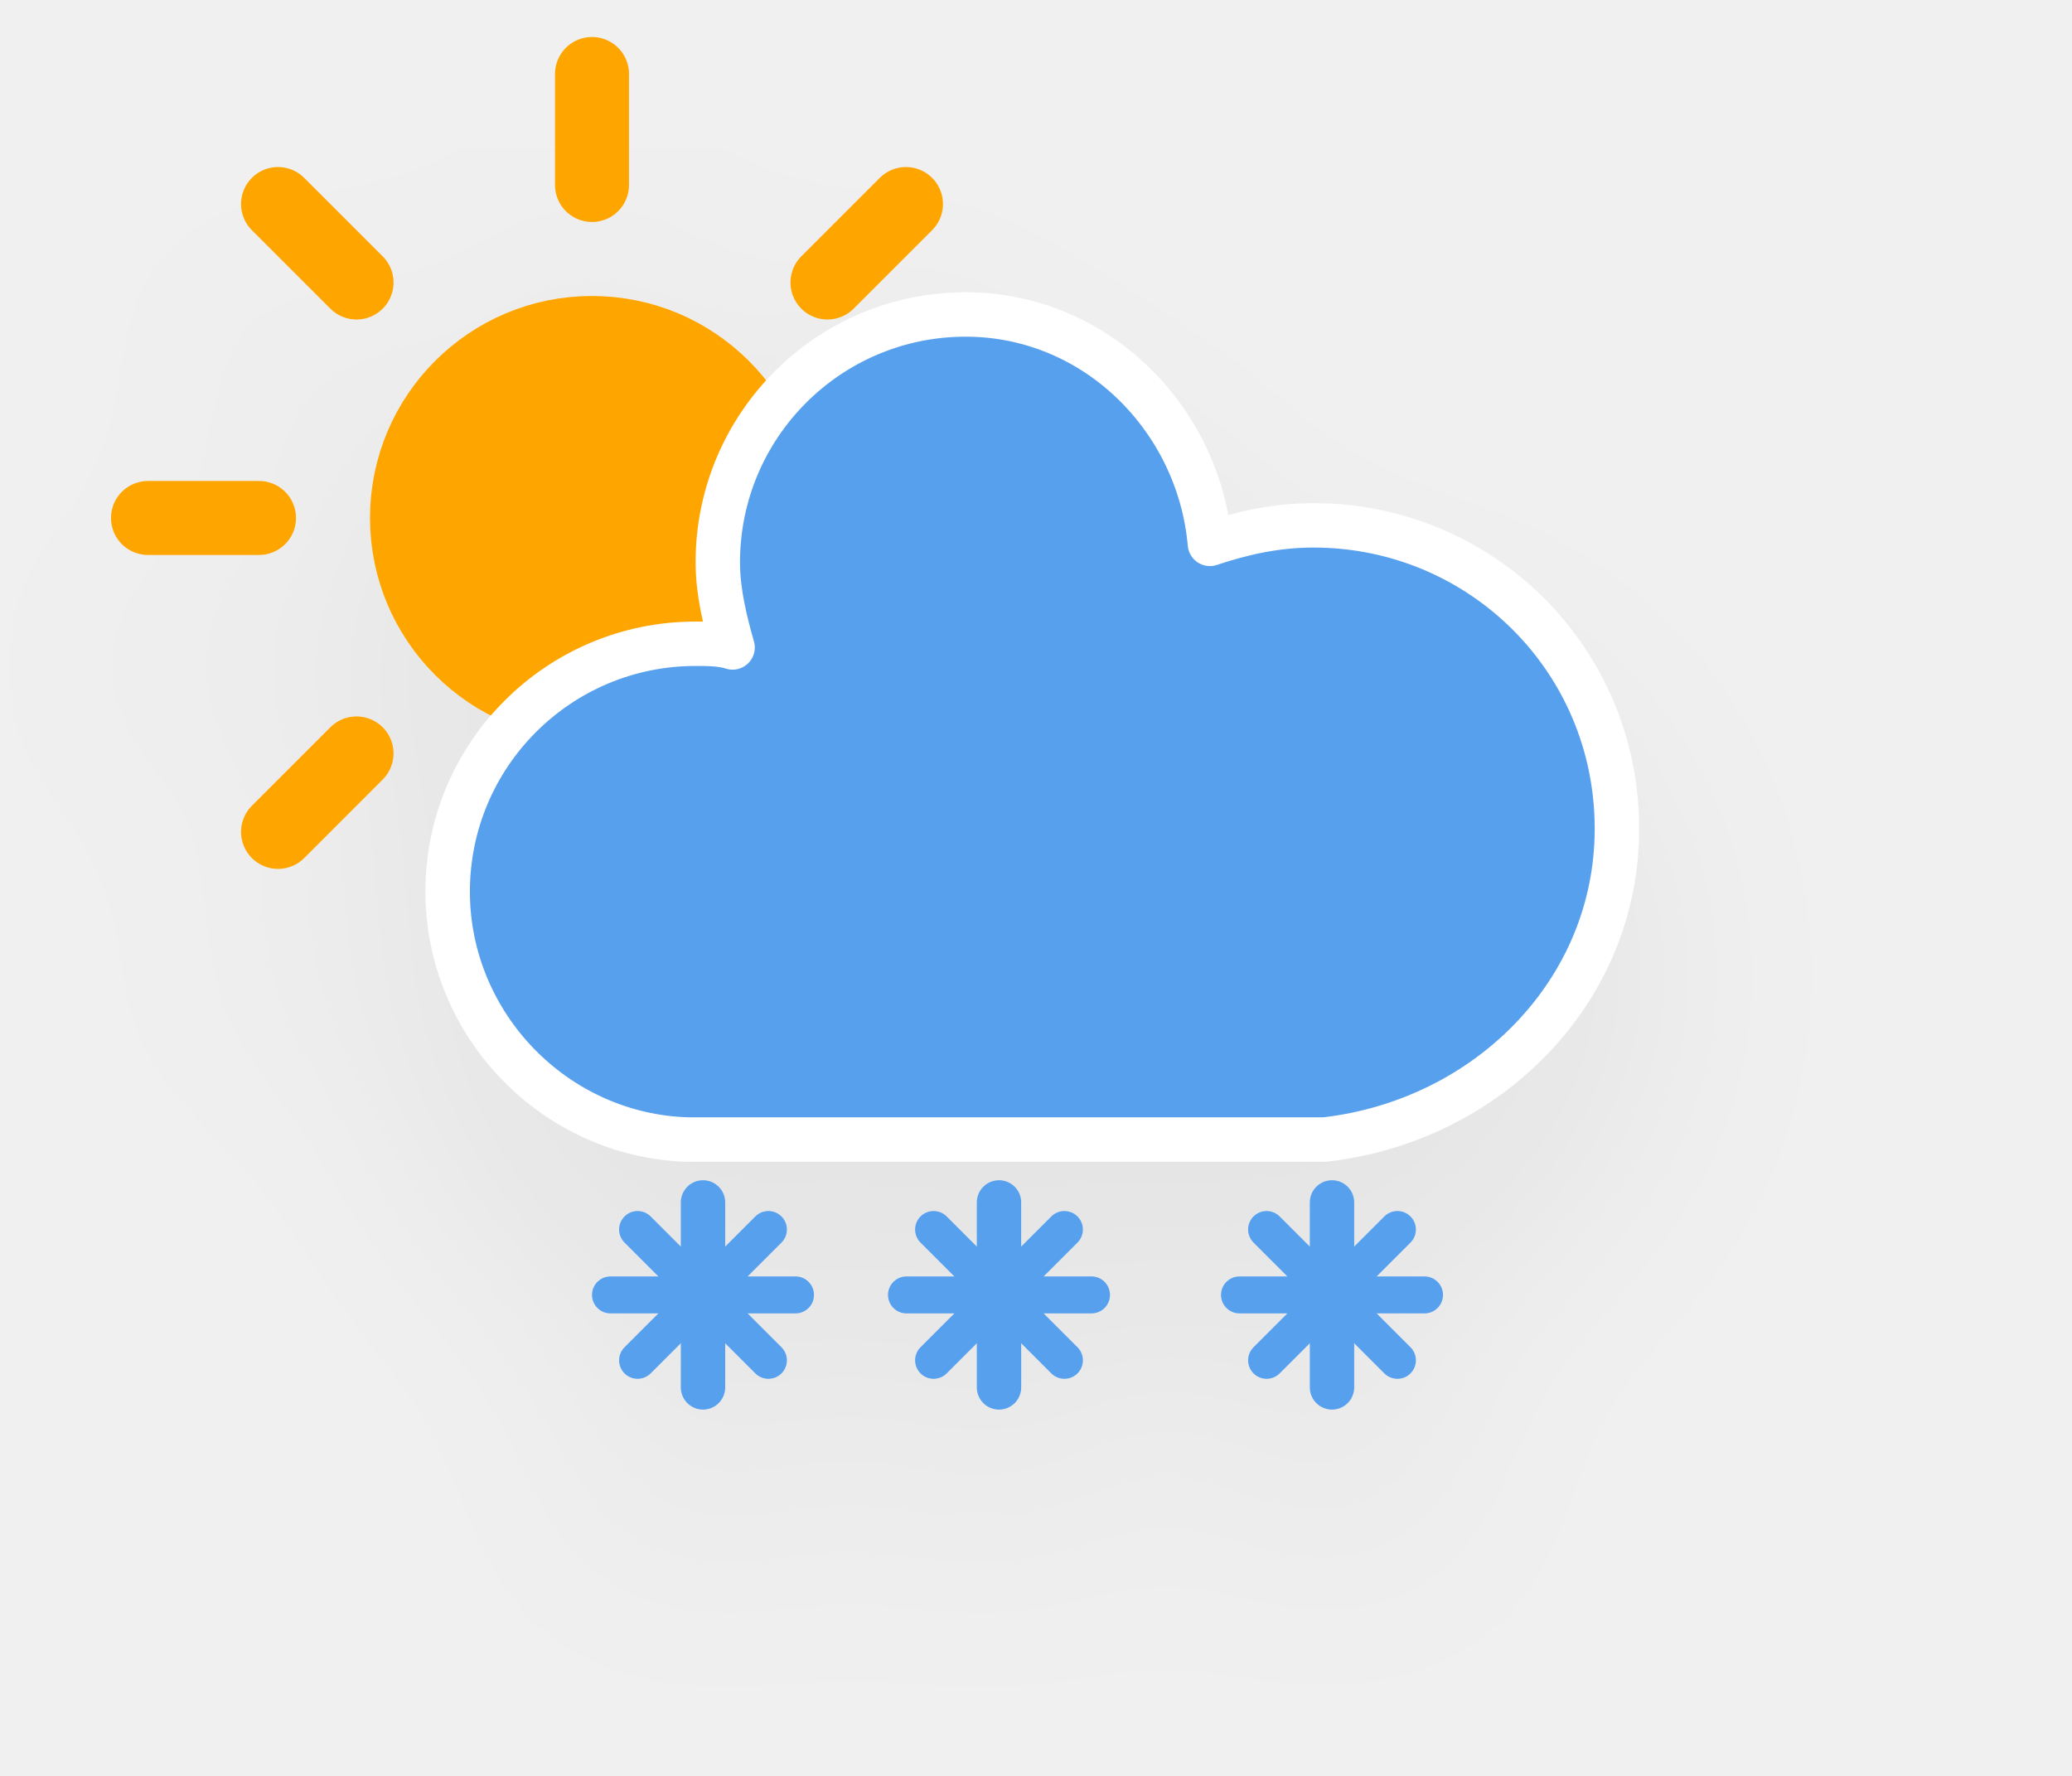
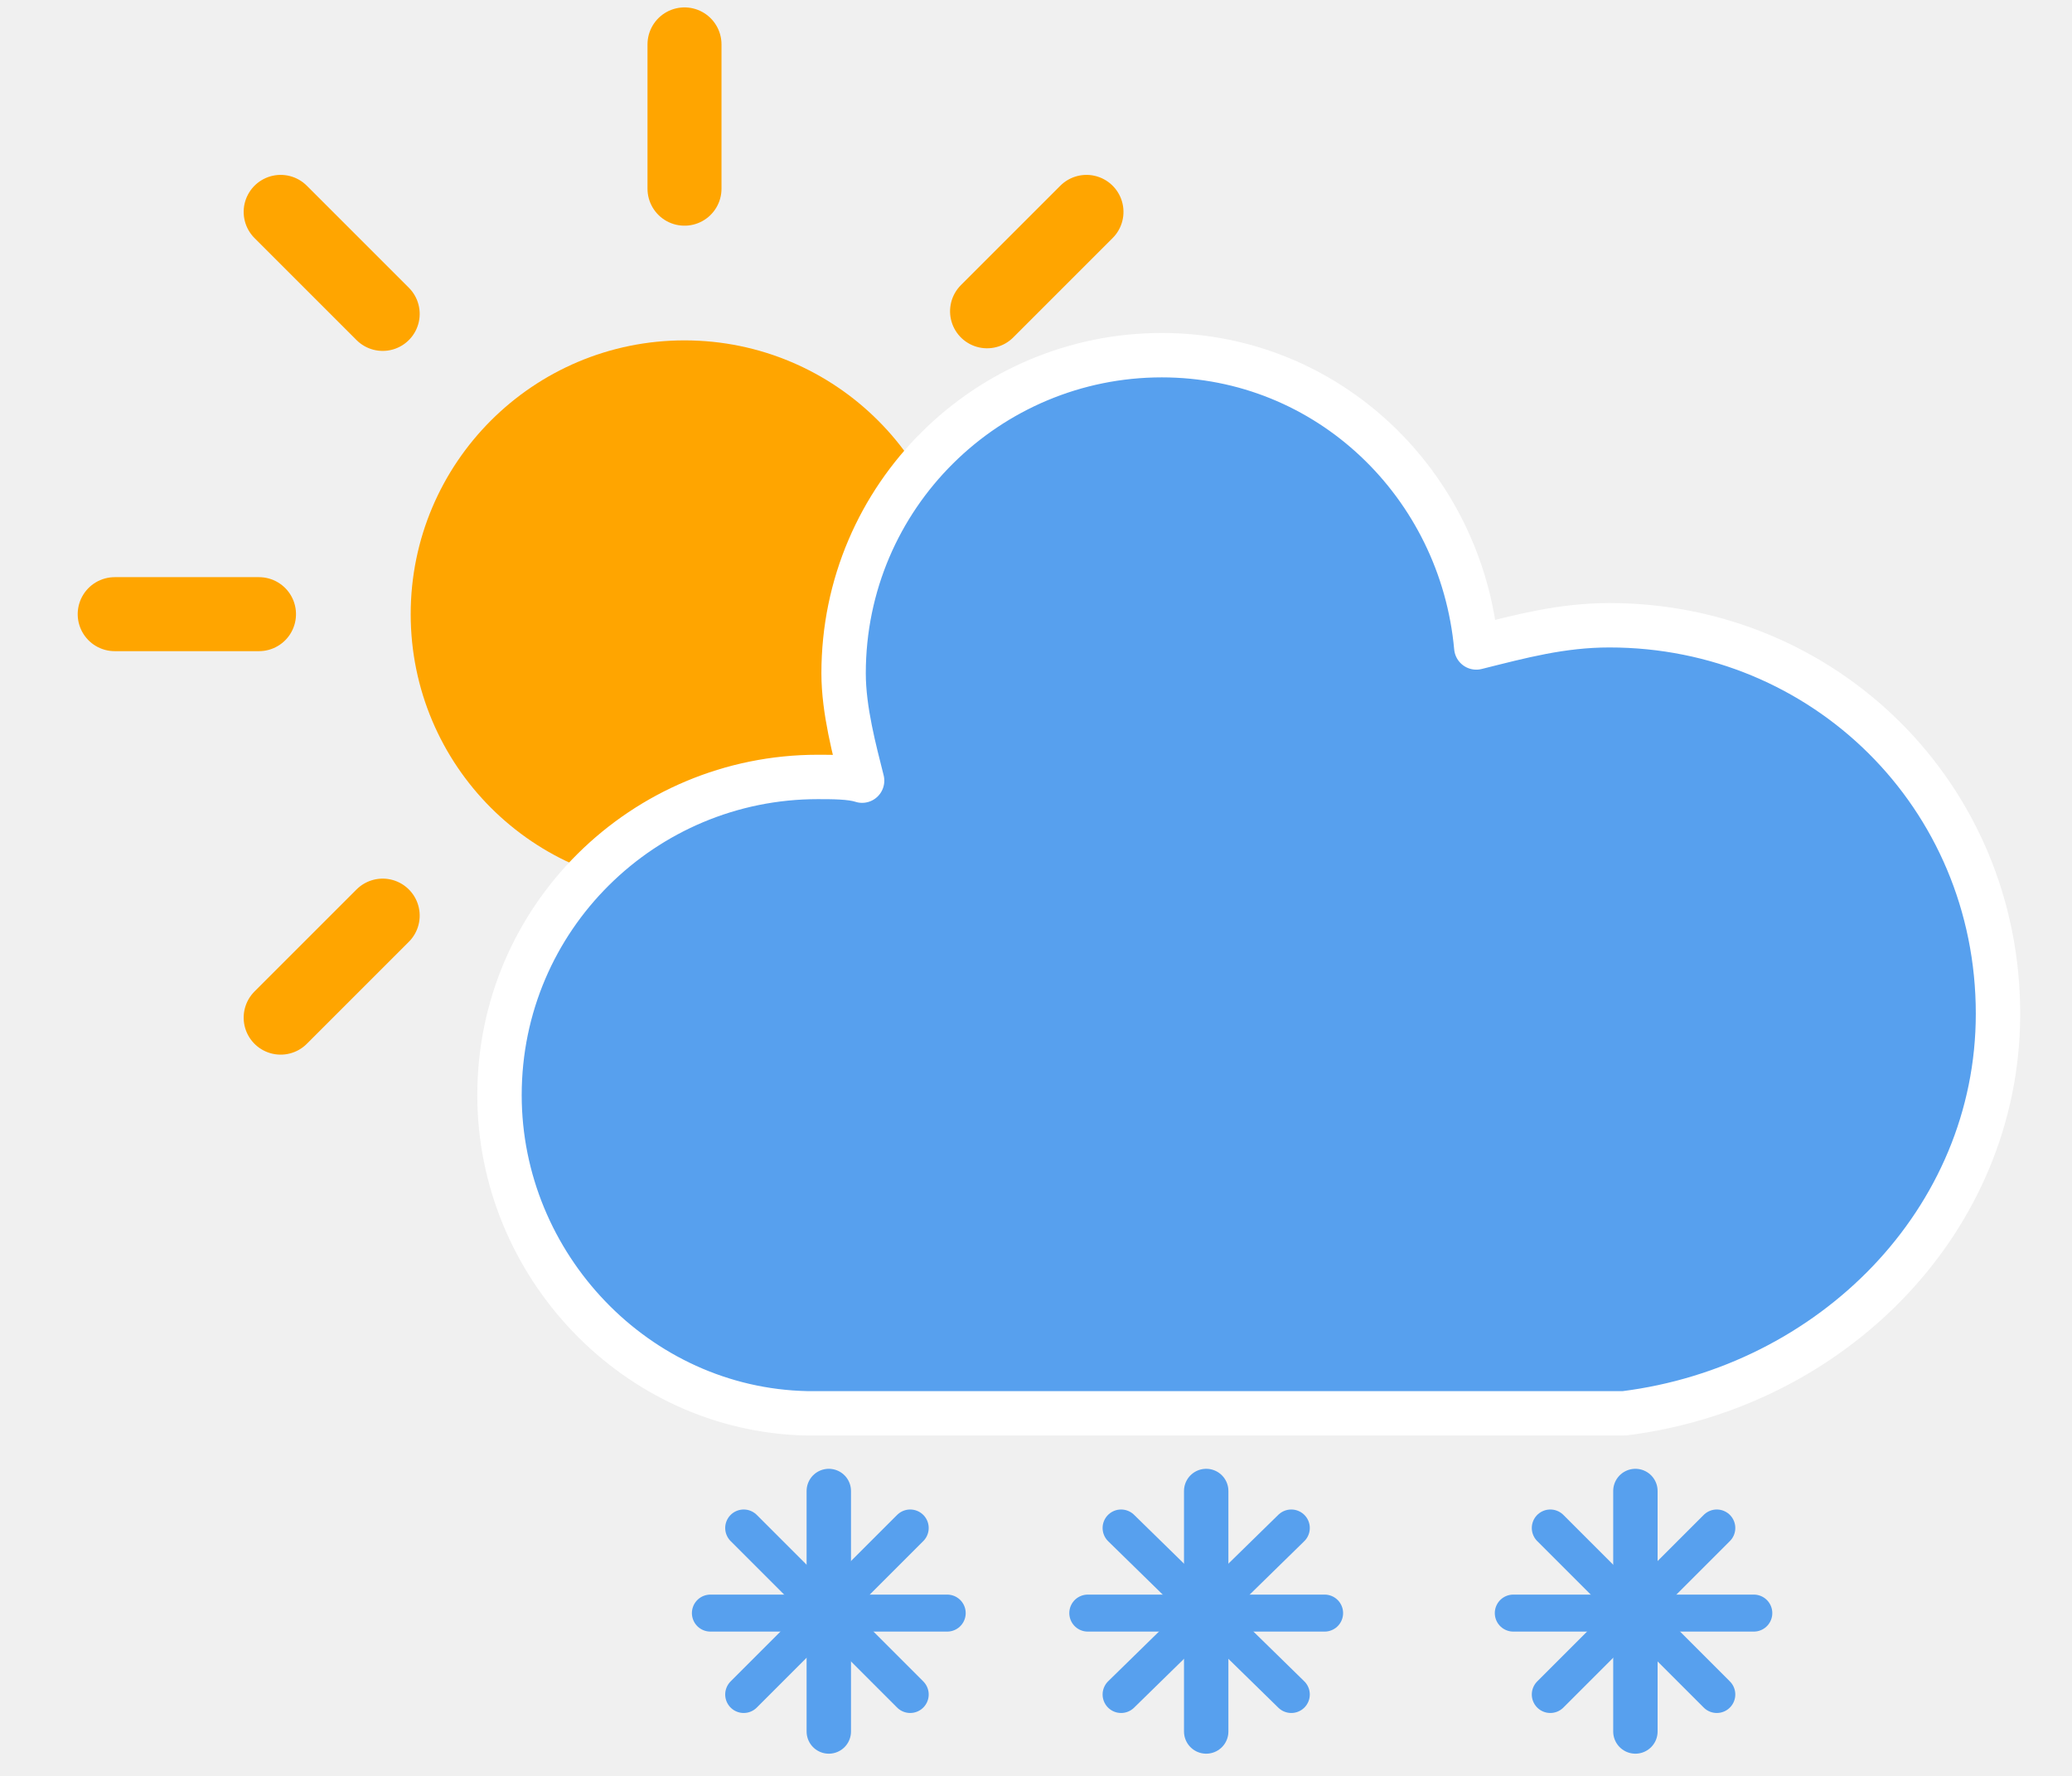
- <svg xmlns="http://www.w3.org/2000/svg" width="56" height="48" version="1.1">
-   <defs>
-     <filter id="blur" x="-.247" y="-.269" width="1.494" height="1.676">
-       <feGaussianBlur in="SourceAlpha" stdDeviation="3" />
-       <feOffset dx="0" dy="4" result="offsetblur" />
-       <feComponentTransfer>
-         <feFuncA slope="0.05" type="linear" />
-       </feComponentTransfer>
-       <feMerge>
-         <feMergeNode />
-         <feMergeNode in="SourceGraphic" />
-       </feMerge>
-     </filter>
-     <style type="text/css">
-          
-          /*
- ** CLOUDS
- */
-          @keyframes am-weather-cloud-2 {
-             0% {
-                -webkit-transform: translate(0px, 0px);
-                -moz-transform: translate(0px, 0px);
-                -ms-transform: translate(0px, 0px);
-                transform: translate(0px, 0px);
-             }
- 
-             50% {
-                -webkit-transform: translate(2px, 0px);
-                -moz-transform: translate(2px, 0px);
-                -ms-transform: translate(2px, 0px);
-                transform: translate(2px, 0px);
-             }
- 
-             100% {
-                -webkit-transform: translate(0px, 0px);
-                -moz-transform: translate(0px, 0px);
-                -ms-transform: translate(0px, 0px);
-                transform: translate(0px, 0px);
-             }
-          }
- 
-          .am-weather-cloud-2 {
-             -webkit-animation-name: am-weather-cloud-2;
-             -moz-animation-name: am-weather-cloud-2;
-             animation-name: am-weather-cloud-2;
-             -webkit-animation-duration: 3s;
-             -moz-animation-duration: 3s;
-             animation-duration: 3s;
-             -webkit-animation-timing-function: linear;
-             -moz-animation-timing-function: linear;
-             animation-timing-function: linear;
-             -webkit-animation-iteration-count: infinite;
-             -moz-animation-iteration-count: infinite;
-             animation-iteration-count: infinite;
-          }
- 
-          /*
- ** SUN
- */
-          @keyframes am-weather-sun {
-             0% {
-                -webkit-transform: rotate(0deg);
-                -moz-transform: rotate(0deg);
-                -ms-transform: rotate(0deg);
-                transform: rotate(0deg);
-             }
- 
-             100% {
-                -webkit-transform: rotate(360deg);
-                -moz-transform: rotate(360deg);
-                -ms-transform: rotate(360deg);
-                transform: rotate(360deg);
-             }
-          }
- 
-          .am-weather-sun {
-             -webkit-animation-name: am-weather-sun;
-             -moz-animation-name: am-weather-sun;
-             -ms-animation-name: am-weather-sun;
-             animation-name: am-weather-sun;
-             -webkit-animation-duration: 9s;
-             -moz-animation-duration: 9s;
-             -ms-animation-duration: 9s;
-             animation-duration: 9s;
-             -webkit-animation-timing-function: linear;
-             -moz-animation-timing-function: linear;
-             -ms-animation-timing-function: linear;
-             animation-timing-function: linear;
-             -webkit-animation-iteration-count: infinite;
-             -moz-animation-iteration-count: infinite;
-             -ms-animation-iteration-count: infinite;
-             animation-iteration-count: infinite;
-          }
- 
-          @keyframes am-weather-sun-shiny {
-             0% {
-                stroke-dasharray: 3px 10px;
-                stroke-dashoffset: 0px;
-             }
- 
-             50% {
-                stroke-dasharray: 0.1px 10px;
-                stroke-dashoffset: -1px;
-             }
- 
-             100% {
-                stroke-dasharray: 3px 10px;
-                stroke-dashoffset: 0px;
-             }
-          }
- 
-          .am-weather-sun-shiny line {
-             -webkit-animation-name: am-weather-sun-shiny;
-             -moz-animation-name: am-weather-sun-shiny;
-             -ms-animation-name: am-weather-sun-shiny;
-             animation-name: am-weather-sun-shiny;
-             -webkit-animation-duration: 2s;
-             -moz-animation-duration: 2s;
-             -ms-animation-duration: 2s;
-             animation-duration: 2s;
-             -webkit-animation-timing-function: linear;
-             -moz-animation-timing-function: linear;
-             -ms-animation-timing-function: linear;
-             animation-timing-function: linear;
-             -webkit-animation-iteration-count: infinite;
-             -moz-animation-iteration-count: infinite;
-             -ms-animation-iteration-count: infinite;
-             animation-iteration-count: infinite;
-          }
- 
-          /*
- ** SNOW
- */
-          @keyframes am-weather-snow {
-             0% {
-                -webkit-transform: translateX(0) translateY(0);
-                -moz-transform: translateX(0) translateY(0);
-                -ms-transform: translateX(0) translateY(0);
-                transform: translateX(0) translateY(0);
-             }
- 
-             33.33% {
-                -webkit-transform: translateX(-1.2px) translateY(2px);
-                -moz-transform: translateX(-1.2px) translateY(2px);
-                -ms-transform: translateX(-1.2px) translateY(2px);
-                transform: translateX(-1.2px) translateY(2px);
-             }
- 
-             66.66% {
-                -webkit-transform: translateX(1.4px) translateY(4px);
-                -moz-transform: translateX(1.4px) translateY(4px);
-                -ms-transform: translateX(1.4px) translateY(4px);
-                transform: translateX(1.4px) translateY(4px);
-                opacity: 1;
-             }
- 
-             100% {
-                -webkit-transform: translateX(-1.6px) translateY(6px);
-                -moz-transform: translateX(-1.6px) translateY(6px);
-                -ms-transform: translateX(-1.6px) translateY(6px);
-                transform: translateX(-1.6px) translateY(6px);
-                opacity: 0;
-             }
-          }
- 
-          @keyframes am-weather-snow-reverse {
-             0% {
-                -webkit-transform: translateX(0) translateY(0);
-                -moz-transform: translateX(0) translateY(0);
-                -ms-transform: translateX(0) translateY(0);
-                transform: translateX(0) translateY(0);
-             }
- 
-             33.33% {
-                -webkit-transform: translateX(1.2px) translateY(2px);
-                -moz-transform: translateX(1.2px) translateY(2px);
-                -ms-transform: translateX(1.2px) translateY(2px);
-                transform: translateX(1.2px) translateY(2px);
-             }
- 
-             66.66% {
-                -webkit-transform: translateX(-1.4px) translateY(4px);
-                -moz-transform: translateX(-1.4px) translateY(4px);
-                -ms-transform: translateX(-1.4px) translateY(4px);
-                transform: translateX(-1.4px) translateY(4px);
-                opacity: 1;
-             }
- 
-             100% {
-                -webkit-transform: translateX(1.6px) translateY(6px);
-                -moz-transform: translateX(1.6px) translateY(6px);
-                -ms-transform: translateX(1.6px) translateY(6px);
-                transform: translateX(1.6px) translateY(6px);
-                opacity: 0;
-             }
-          }
- 
-          .am-weather-snow-1 {
-             -webkit-animation-name: am-weather-snow;
-             -moz-animation-name: am-weather-snow;
-             -ms-animation-name: am-weather-snow;
-             animation-name: am-weather-snow;
-             -webkit-animation-duration: 2s;
-             -moz-animation-duration: 2s;
-             -ms-animation-duration: 2s;
-             animation-duration: 2s;
-             -webkit-animation-timing-function: linear;
-             -moz-animation-timing-function: linear;
-             -ms-animation-timing-function: linear;
-             animation-timing-function: linear;
-             -webkit-animation-iteration-count: infinite;
-             -moz-animation-iteration-count: infinite;
-             -ms-animation-iteration-count: infinite;
-             animation-iteration-count: infinite;
-          }
- 
-          .am-weather-snow-2 {
-             -webkit-animation-name: am-weather-snow;
-             -moz-animation-name: am-weather-snow;
-             -ms-animation-name: am-weather-snow;
-             animation-name: am-weather-snow;
-             -webkit-animation-delay: 1.2s;
-             -moz-animation-delay: 1.2s;
-             -ms-animation-delay: 1.2s;
-             animation-delay: 1.2s;
-             -webkit-animation-duration: 2s;
-             -moz-animation-duration: 2s;
-             -ms-animation-duration: 2s;
-             animation-duration: 2s;
-             -webkit-animation-timing-function: linear;
-             -moz-animation-timing-function: linear;
-             -ms-animation-timing-function: linear;
-             animation-timing-function: linear;
-             -webkit-animation-iteration-count: infinite;
-             -moz-animation-iteration-count: infinite;
-             -ms-animation-iteration-count: infinite;
-             animation-iteration-count: infinite;
-          }
- 
-          .am-weather-snow-3 {
-             -webkit-animation-name: am-weather-snow-reverse;
-             -moz-animation-name: am-weather-snow-reverse;
-             -ms-animation-name: am-weather-snow-reverse;
-             animation-name: am-weather-snow-reverse;
-             -webkit-animation-duration: 2s;
-             -moz-animation-duration: 2s;
-             -ms-animation-duration: 2s;
-             animation-duration: 2s;
-             -webkit-animation-timing-function: linear;
-             -moz-animation-timing-function: linear;
-             -ms-animation-timing-function: linear;
-             animation-timing-function: linear;
-             -webkit-animation-iteration-count: infinite;
-             -moz-animation-iteration-count: infinite;
-             -ms-animation-iteration-count: infinite;
-             animation-iteration-count: infinite;
-          }
-          
-       </style>
-   </defs>
-   <g transform="translate(16,-2)" filter="url(#blur)">
+ <svg xmlns="http://www.w3.org/2000/svg" version="1.1" id="Layer_1" x="0px" y="0px" viewBox="0 0 56 48" style="enable-background:new 0 0 56 48;" xml:space="preserve">
+   <style type="text/css">
+ 	.st0{fill:none;stroke:#FFA500;stroke-width:2;stroke-linecap:round;}
+ 	.st1{fill:#FFA500;stroke:#FFA500;stroke-width:2;}
+ 	.st2{fill:#57A0EE;stroke:#FFFFFF;stroke-width:1.2;stroke-linejoin:round;}
+ 	.st3{fill:none;stroke:#57A0EE;stroke-width:1.2;stroke-linecap:round;}
+ 	.st4{fill:none;stroke:#57A0EE;stroke-linecap:round;}
+ </style>
+   <g transform="translate(16,-2)">
    <g transform="translate(0,16)">
-       <g class="am-weather-sun" style="-moz-animation-duration:9s;-moz-animation-iteration-count:infinite;-moz-animation-name:am-weather-sun;-moz-animation-timing-function:linear;-ms-animation-duration:9s;-ms-animation-iteration-count:infinite;-ms-animation-name:am-weather-sun;-ms-animation-timing-function:linear;-webkit-animation-duration:9s;-webkit-animation-iteration-count:infinite;-webkit-animation-name:am-weather-sun;-webkit-animation-timing-function:linear">
-         <line transform="translate(0,9)" y2="3" fill="none" stroke="#ffa500" stroke-linecap="round" stroke-width="2" />
+       <g>
+         <line class="st0" x1="2.5" y1="14.2" x2="2.5" y2="18" />
        <g transform="rotate(45)">
-           <line transform="translate(0,9)" y2="3" fill="none" stroke="#ffa500" stroke-linecap="round" stroke-width="2" />
+           <line class="st0" x1="3.6" y1="11.6" x2="3.6" y2="15.5" />
        </g>
        <g transform="rotate(90)">
-           <line transform="translate(0,9)" y2="3" fill="none" stroke="#ffa500" stroke-linecap="round" stroke-width="2" />
+           <line class="st0" x1="2.6" y1="9" x2="2.6" y2="12.9" />
        </g>
        <g transform="rotate(135)">
-           <line transform="translate(0,9)" y2="3" fill="none" stroke="#ffa500" stroke-linecap="round" stroke-width="2" />
+           <line class="st0" x1="0.1" y1="7.9" x2="0.1" y2="11.8" />
        </g>
        <g transform="scale(-1)">
-           <line transform="translate(0,9)" y2="3" fill="none" stroke="#ffa500" stroke-linecap="round" stroke-width="2" />
+           <line class="st0" x1="-2.5" y1="8.9" x2="-2.5" y2="12.8" />
        </g>
        <g transform="rotate(225)">
-           <line transform="translate(0,9)" y2="3" fill="none" stroke="#ffa500" stroke-linecap="round" stroke-width="2" />
+           <line class="st0" x1="-3.6" y1="11.5" x2="-3.6" y2="15.3" />
        </g>
        <g transform="rotate(-90)">
-           <line transform="translate(0,9)" y2="3" fill="none" stroke="#ffa500" stroke-linecap="round" stroke-width="2" />
+           <line class="st0" x1="-2.6" y1="14" x2="-2.6" y2="17.9" />
        </g>
        <g transform="rotate(-45)">
-           <line transform="translate(0,9)" y2="3" fill="none" stroke="#ffa500" stroke-linecap="round" stroke-width="2" />
+           <line class="st0" x1="-0.1" y1="15.2" x2="-0.1" y2="19" />
        </g>
      </g>
-       <circle r="5" fill="#ffa500" stroke="#ffa500" stroke-width="2" />
+       <circle class="st1" cx="2.5" cy="2.6" r="6.4" />
    </g>
-     <g class="am-weather-cloud-2" style="-moz-animation-duration:3s;-moz-animation-iteration-count:infinite;-moz-animation-name:am-weather-cloud-2;-moz-animation-timing-function:linear;-webkit-animation-duration:3s;-webkit-animation-iteration-count:infinite;-webkit-animation-name:am-weather-cloud-2;-webkit-animation-timing-function:linear">
-       <path transform="translate(-20,-11)" d="m47.7 35.4c0-4.6-3.7-8.2-8.2-8.2-1 0-1.9 0.2-2.8 0.5-0.3-3.4-3.1-6.2-6.6-6.2-3.7 0-6.7 3-6.7 6.7 0 0.8 0.2 1.6 0.4 2.3-0.3-0.1-0.7-0.1-1-0.1-3.7 0-6.7 3-6.7 6.7 0 3.6 2.9 6.6 6.5 6.7h17.2c4.4-0.5 7.9-4 7.9-8.4z" fill="#57a0ee" stroke="#fff" stroke-linejoin="round" stroke-width="1.2" />
+     <g>
+       <path class="st2" d="M38,29.4c0-5.9-4.7-10.5-10.5-10.5c-1.3,0-2.4,0.3-3.6,0.6c-0.4-4.4-4-7.9-8.5-7.9c-4.7,0-8.6,3.8-8.6,8.6    c0,1,0.3,2.1,0.5,2.9C7,23,6.5,23,6.1,23c-4.7,0-8.6,3.8-8.6,8.6c0,4.6,3.7,8.5,8.3,8.6h22.1C33.5,39.5,38,35,38,29.4z" />
    </g>
-     <g class="am-weather-snow-1" style="-moz-animation-duration:2s;-moz-animation-iteration-count:infinite;-moz-animation-name:am-weather-snow;-moz-animation-timing-function:linear;-ms-animation-duration:2s;-ms-animation-iteration-count:infinite;-ms-animation-name:am-weather-snow;-ms-animation-timing-function:linear;-webkit-animation-duration:2s;-webkit-animation-iteration-count:infinite;-webkit-animation-name:am-weather-snow;-webkit-animation-timing-function:linear">
-       <g transform="translate(3,28)" fill="none" stroke="#57a0ee" stroke-linecap="round">
-         <line transform="translate(0,9)" y1="-2.5" y2="2.5" stroke-width="1.2" />
-         <line transform="rotate(45,-10.864,4.5)" y1="-2.5" y2="2.5" />
-         <line transform="rotate(90,-4.5,4.5)" y1="-2.5" y2="2.5" />
-         <line transform="rotate(135,-1.864,4.5)" y1="-2.5" y2="2.5" />
+     <g>
+       <g transform="translate(3,28)">
+         <line class="st3" x1="3.4" y1="14.3" x2="3.4" y2="20.8" />
+         <line class="st4" x1="5.6" y1="15.3" x2="1.1" y2="19.8" />
+         <line class="st4" x1="6.6" y1="17.6" x2="0.2" y2="17.6" />
+         <line class="st4" x1="5.6" y1="19.8" x2="1.1" y2="15.3" />
      </g>
    </g>
-     <g class="am-weather-snow-2" style="-moz-animation-delay:1.2s;-moz-animation-duration:2s;-moz-animation-iteration-count:infinite;-moz-animation-name:am-weather-snow;-moz-animation-timing-function:linear;-ms-animation-delay:1.2s;-ms-animation-duration:2s;-ms-animation-iteration-count:infinite;-ms-animation-name:am-weather-snow;-ms-animation-timing-function:linear;-webkit-animation-delay:1.2s;-webkit-animation-duration:2s;-webkit-animation-iteration-count:infinite;-webkit-animation-name:am-weather-snow;-webkit-animation-timing-function:linear">
-       <g transform="translate(11,28)" fill="none" stroke="#57a0ee" stroke-linecap="round">
-         <line transform="translate(0,9)" y1="-2.5" y2="2.5" stroke-width="1.2" />
-         <line transform="rotate(45,-10.864,4.5)" y1="-2.5" y2="2.5" />
-         <line transform="rotate(90,-4.5,4.5)" y1="-2.5" y2="2.5" />
-         <line transform="rotate(135,-1.864,4.5)" y1="-2.5" y2="2.5" />
+     <g>
+       <g transform="translate(11,28)">
+         <line class="st3" x1="5.6" y1="14.3" x2="5.6" y2="20.8" />
+         <line class="st4" x1="7.9" y1="15.3" x2="3.3" y2="19.8" />
+         <line class="st4" x1="8.8" y1="17.6" x2="2.4" y2="17.6" />
+         <line class="st4" x1="7.9" y1="19.8" x2="3.3" y2="15.3" />
      </g>
    </g>
-     <g class="am-weather-snow-3" style="-moz-animation-duration:2s;-moz-animation-iteration-count:infinite;-moz-animation-name:am-weather-snow-reverse;-moz-animation-timing-function:linear;-ms-animation-duration:2s;-ms-animation-iteration-count:infinite;-ms-animation-name:am-weather-snow-reverse;-ms-animation-timing-function:linear;-webkit-animation-duration:2s;-webkit-animation-iteration-count:infinite;-webkit-animation-name:am-weather-snow-reverse;-webkit-animation-timing-function:linear">
-       <g transform="translate(20,28)" fill="none" stroke="#57a0ee" stroke-linecap="round">
-         <line transform="translate(0,9)" y1="-2.5" y2="2.5" stroke-width="1.2" />
-         <line transform="rotate(45,-10.864,4.5)" y1="-2.5" y2="2.5" />
-         <line transform="rotate(90,-4.5,4.5)" y1="-2.5" y2="2.5" />
-         <line transform="rotate(135,-1.864,4.5)" y1="-2.5" y2="2.5" />
+     <g>
+       <g transform="translate(20,28)">
+         <line class="st3" x1="8.2" y1="14.3" x2="8.2" y2="20.8" />
+         <line class="st4" x1="10.4" y1="15.3" x2="5.9" y2="19.8" />
+         <line class="st4" x1="11.4" y1="17.6" x2="4.9" y2="17.6" />
+         <line class="st4" x1="10.4" y1="19.8" x2="5.9" y2="15.3" />
      </g>
    </g>
  </g>
</svg>
